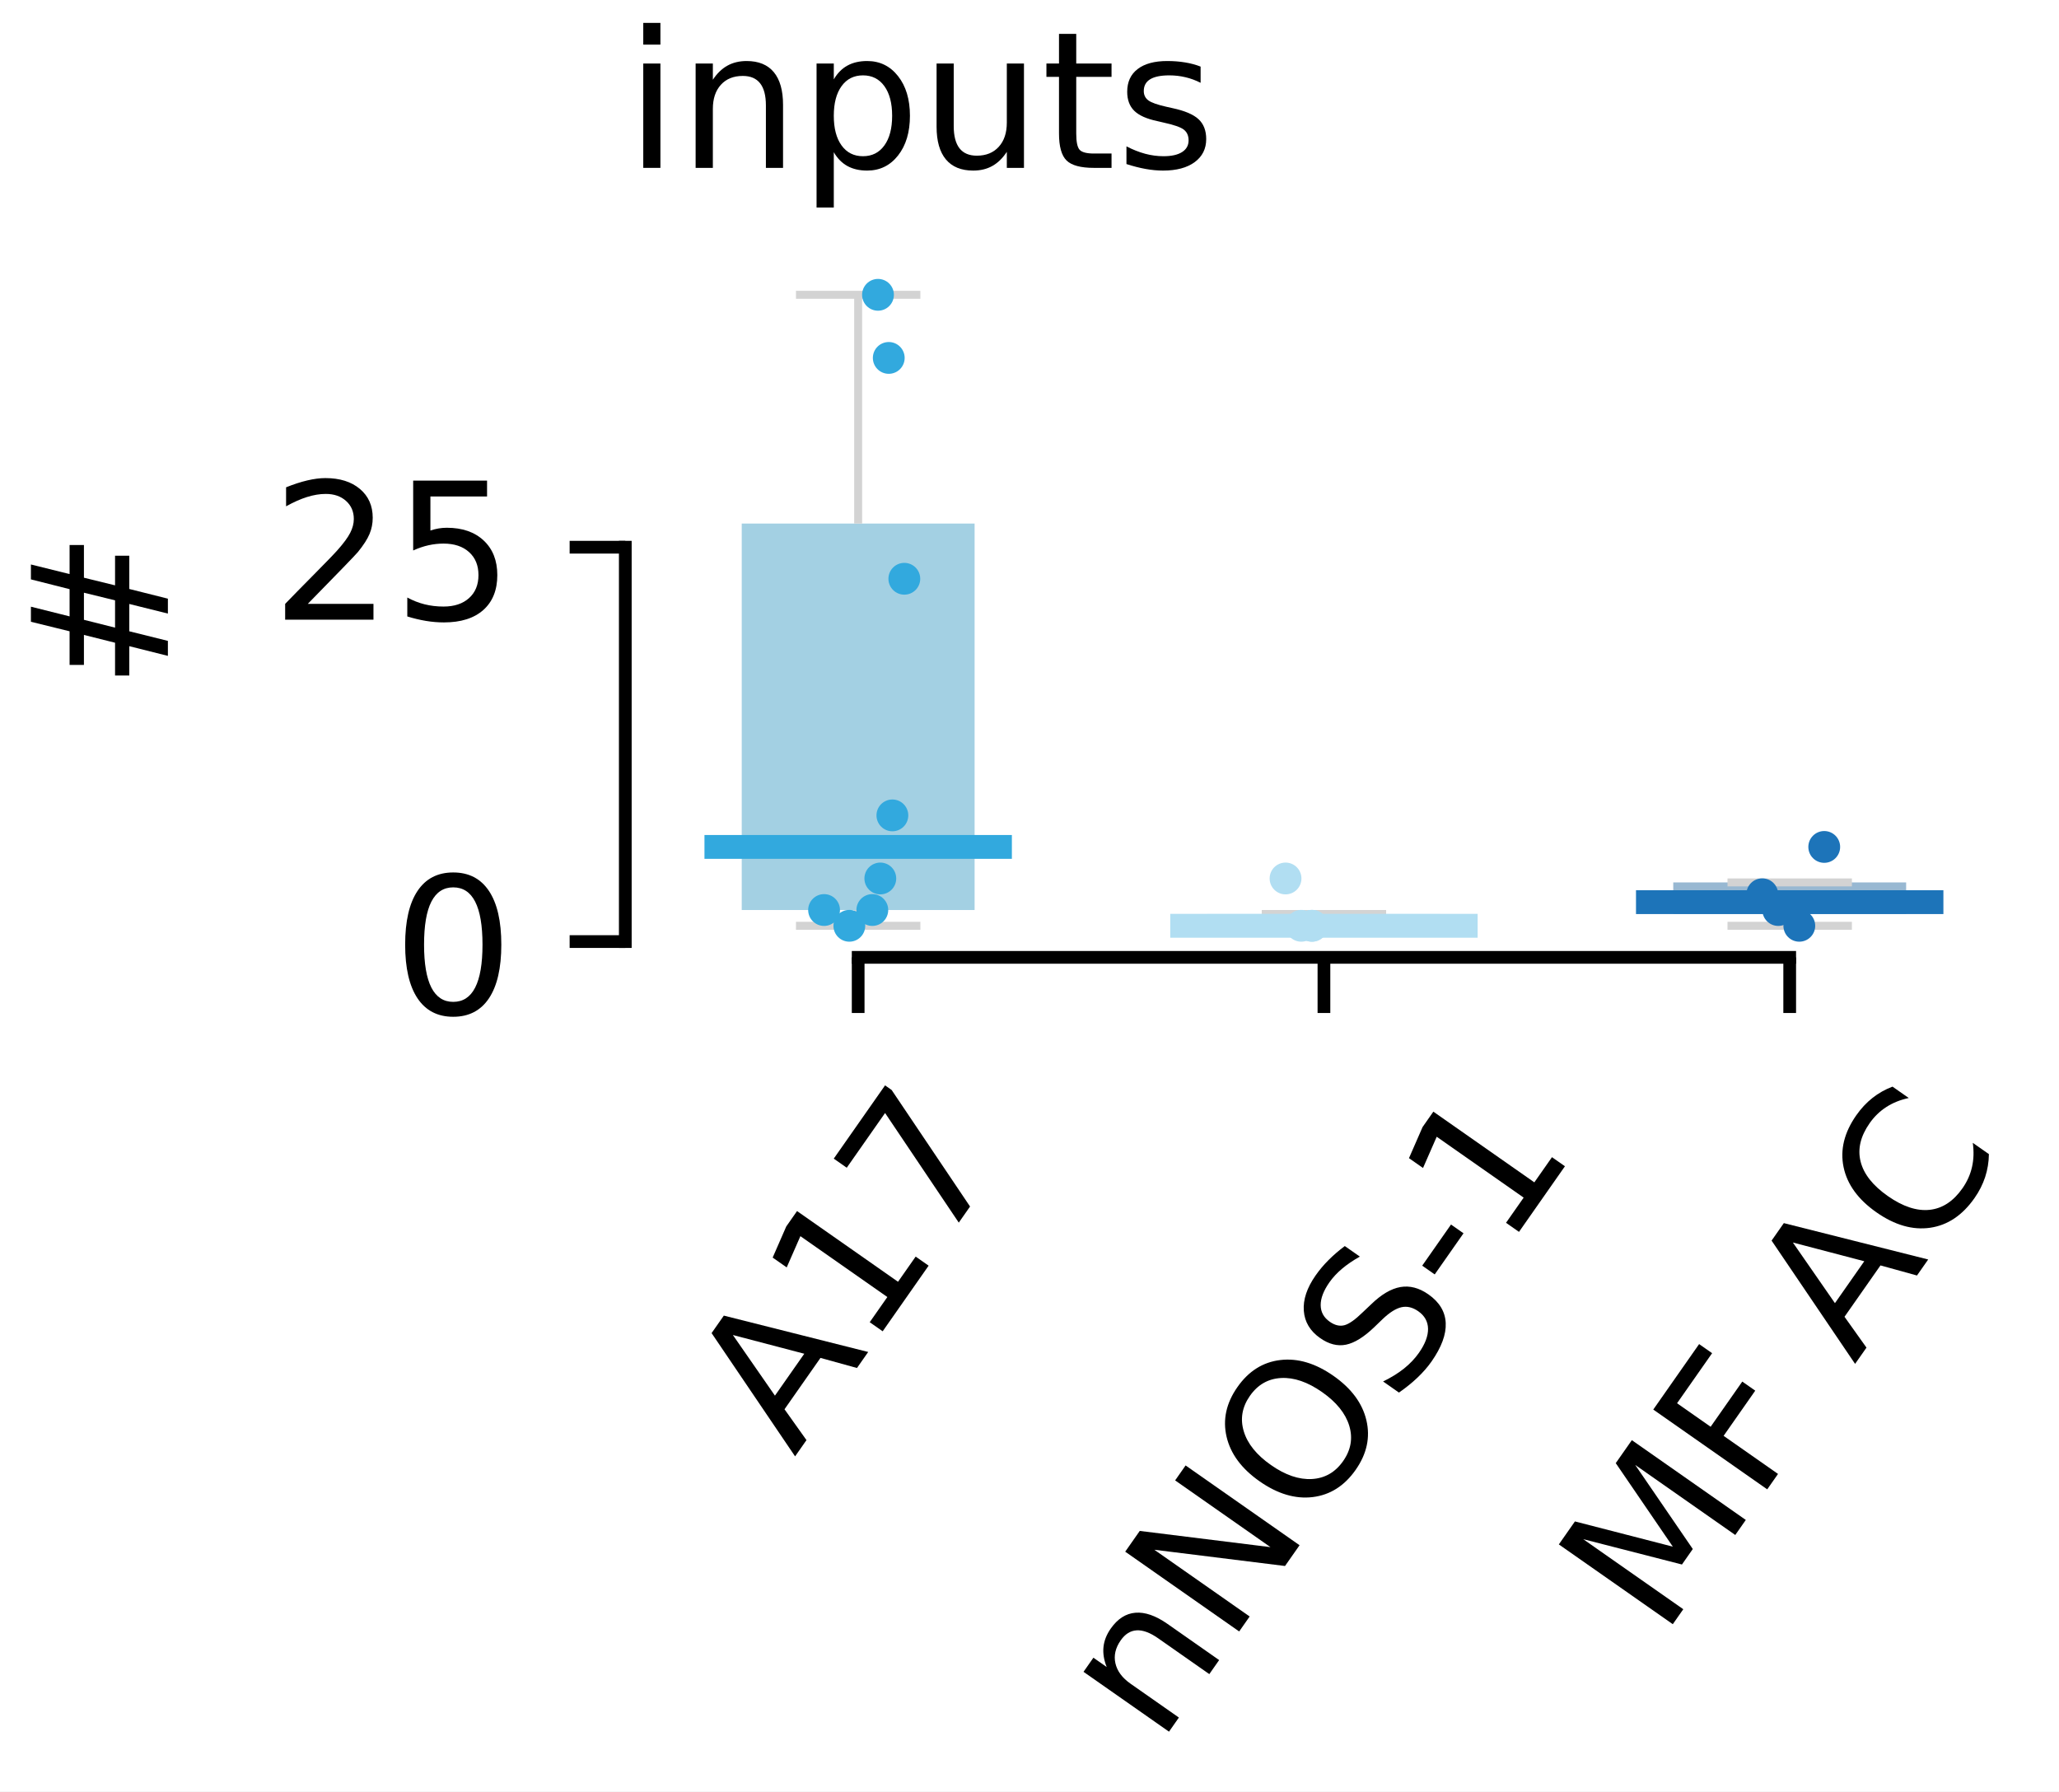
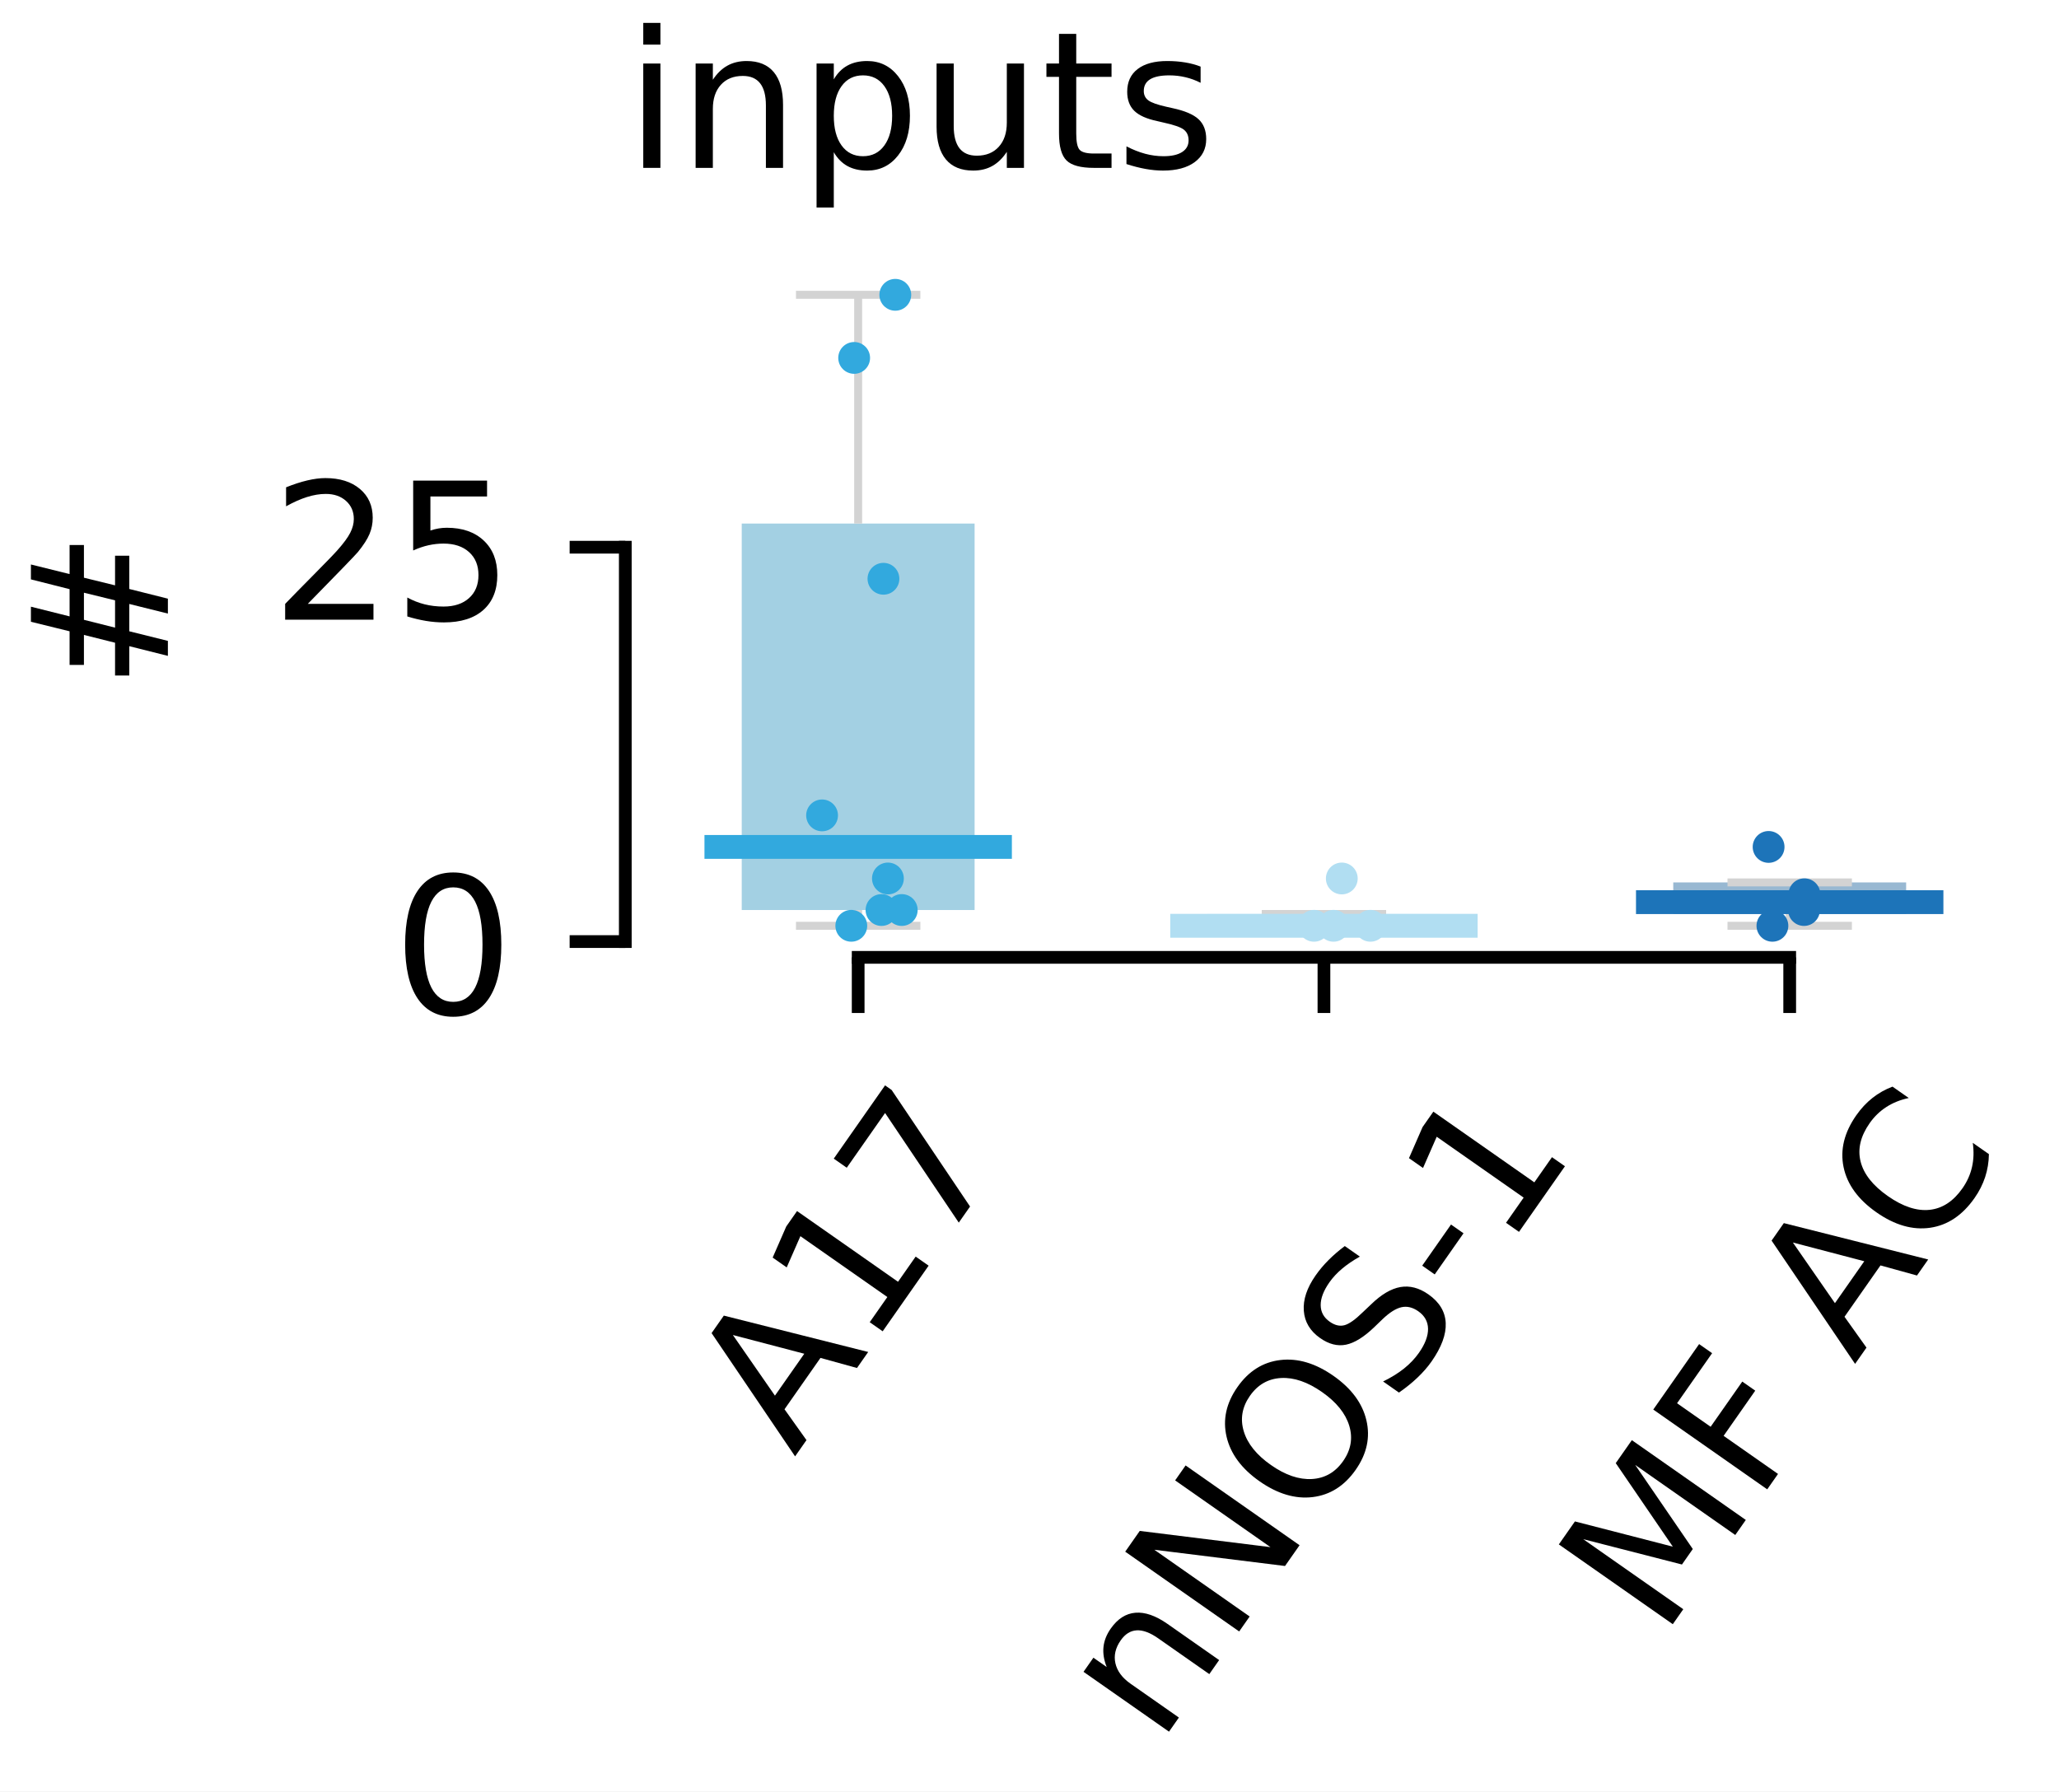
<svg xmlns="http://www.w3.org/2000/svg" xmlns:xlink="http://www.w3.org/1999/xlink" width="129.488pt" height="112.676pt" viewBox="0 0 129.488 112.676" version="1.1">
  <defs>
    <style type="text/css">*{stroke-linejoin: round; stroke-linecap: butt}</style>
  </defs>
  <g id="figure_1">
    <g id="patch_1">
      <path d="M 0 112.676  L 129.488 112.676  L 129.488 0  L 0 0  z " style="fill: #ffffff" />
    </g>
    <g id="axes_1">
      <g id="patch_2">
        <path d="M 39.324 60.212  L 127.198 60.212  L 127.198 16.558  L 39.324 16.558  z " style="fill: #ffffff" />
      </g>
      <g id="matplotlib.axis_1">
        <g id="xtick_1">
          <g id="line2d_1">
            <defs>
-               <path id="m54980b3b9e" d="M 0 0  L 0 3.5  " style="stroke: #000000; stroke-width: 0.8" />
+               <path id="mb92d33b26d" d="M 0 0  L 0 3.5  " style="stroke: #000000; stroke-width: 0.8" />
            </defs>
            <g>
-               <use xlink:href="#m54980b3b9e" x="53.969" y="60.212" style="stroke: #000000; stroke-width: 0.8" />
+               <use xlink:href="#mb92d33b26d" x="53.969" y="60.212" style="stroke: #000000; stroke-width: 0.8" />
            </g>
          </g>
          <g id="text_1">
            <g transform="translate(49.94841 91.67428) rotate(-55) scale(0.12 -0.12)">
              <defs>
                <path id="DejaVuSans-41" d="M 2188 4044  L 1331 1722  L 3047 1722  L 2188 4044  z M 1831 4666  L 2547 4666  L 4325 0  L 3669 0  L 3244 1197  L 1141 1197  L 716 0  L 50 0  L 1831 4666  z " transform="scale(0.015625)" />
                <path id="DejaVuSans-31" d="M 794 531  L 1825 531  L 1825 4091  L 703 3866  L 703 4441  L 1819 4666  L 2450 4666  L 2450 531  L 3481 531  L 3481 0  L 794 0  L 794 531  z " transform="scale(0.015625)" />
                <path id="DejaVuSans-37" d="M 525 4666  L 3525 4666  L 3525 4397  L 1831 0  L 1172 0  L 2766 4134  L 525 4134  L 525 4666  z " transform="scale(0.015625)" />
              </defs>
              <use xlink:href="#DejaVuSans-41" />
              <use xlink:href="#DejaVuSans-31" transform="translate(68.4082 0)" />
              <use xlink:href="#DejaVuSans-37" transform="translate(132.0312 0)" />
            </g>
          </g>
        </g>
        <g id="xtick_2">
          <g id="line2d_2">
            <g>
-               <use xlink:href="#m54980b3b9e" x="83.261" y="60.212" style="stroke: #000000; stroke-width: 0.8" />
+               <use xlink:href="#mb92d33b26d" x="83.261" y="60.212" style="stroke: #000000; stroke-width: 0.8" />
            </g>
          </g>
          <g id="text_2">
            <g transform="translate(72.89241 109.8042) rotate(-55) scale(0.12 -0.12)">
              <defs>
                <path id="DejaVuSans-6e" d="M 3513 2113  L 3513 0  L 2938 0  L 2938 2094  Q 2938 2591 2744 2837  Q 2550 3084 2163 3084  Q 1697 3084 1428 2787  Q 1159 2491 1159 1978  L 1159 0  L 581 0  L 581 3500  L 1159 3500  L 1159 2956  Q 1366 3272 1645 3428  Q 1925 3584 2291 3584  Q 2894 3584 3203 3211  Q 3513 2838 3513 2113  z " transform="scale(0.015625)" />
                <path id="DejaVuSans-4e" d="M 628 4666  L 1478 4666  L 3547 763  L 3547 4666  L 4159 4666  L 4159 0  L 3309 0  L 1241 3903  L 1241 0  L 628 0  L 628 4666  z " transform="scale(0.015625)" />
                <path id="DejaVuSans-4f" d="M 2522 4238  Q 1834 4238 1429 3725  Q 1025 3213 1025 2328  Q 1025 1447 1429 934  Q 1834 422 2522 422  Q 3209 422 3611 934  Q 4013 1447 4013 2328  Q 4013 3213 3611 3725  Q 3209 4238 2522 4238  z M 2522 4750  Q 3503 4750 4090 4092  Q 4678 3434 4678 2328  Q 4678 1225 4090 567  Q 3503 -91 2522 -91  Q 1538 -91 948 565  Q 359 1222 359 2328  Q 359 3434 948 4092  Q 1538 4750 2522 4750  z " transform="scale(0.015625)" />
                <path id="DejaVuSans-53" d="M 3425 4513  L 3425 3897  Q 3066 4069 2747 4153  Q 2428 4238 2131 4238  Q 1616 4238 1336 4038  Q 1056 3838 1056 3469  Q 1056 3159 1242 3001  Q 1428 2844 1947 2747  L 2328 2669  Q 3034 2534 3370 2195  Q 3706 1856 3706 1288  Q 3706 609 3251 259  Q 2797 -91 1919 -91  Q 1588 -91 1214 -16  Q 841 59 441 206  L 441 856  Q 825 641 1194 531  Q 1563 422 1919 422  Q 2459 422 2753 634  Q 3047 847 3047 1241  Q 3047 1584 2836 1778  Q 2625 1972 2144 2069  L 1759 2144  Q 1053 2284 737 2584  Q 422 2884 422 3419  Q 422 4038 858 4394  Q 1294 4750 2059 4750  Q 2388 4750 2728 4690  Q 3069 4631 3425 4513  z " transform="scale(0.015625)" />
                <path id="DejaVuSans-2d" d="M 313 2009  L 1997 2009  L 1997 1497  L 313 1497  L 313 2009  z " transform="scale(0.015625)" />
              </defs>
              <use xlink:href="#DejaVuSans-6e" />
              <use xlink:href="#DejaVuSans-4e" transform="translate(63.37891 0)" />
              <use xlink:href="#DejaVuSans-4f" transform="translate(138.1836 0)" />
              <use xlink:href="#DejaVuSans-53" transform="translate(216.8945 0)" />
              <use xlink:href="#DejaVuSans-2d" transform="translate(280.3711 0)" />
              <use xlink:href="#DejaVuSans-31" transform="translate(316.4551 0)" />
            </g>
          </g>
        </g>
        <g id="xtick_3">
          <g id="line2d_3">
            <g>
-               <use xlink:href="#m54980b3b9e" x="112.552" y="60.212" style="stroke: #000000; stroke-width: 0.8" />
+               <use xlink:href="#mb92d33b26d" x="112.552" y="60.212" style="stroke: #000000; stroke-width: 0.8" />
            </g>
          </g>
          <g id="text_3">
            <g transform="translate(104.525 103.1168) rotate(-55) scale(0.12 -0.12)">
              <defs>
                <path id="DejaVuSans-4d" d="M 628 4666  L 1569 4666  L 2759 1491  L 3956 4666  L 4897 4666  L 4897 0  L 4281 0  L 4281 4097  L 3078 897  L 2444 897  L 1241 4097  L 1241 0  L 628 0  L 628 4666  z " transform="scale(0.015625)" />
                <path id="DejaVuSans-46" d="M 628 4666  L 3309 4666  L 3309 4134  L 1259 4134  L 1259 2759  L 3109 2759  L 3109 2228  L 1259 2228  L 1259 0  L 628 0  L 628 4666  z " transform="scale(0.015625)" />
                <path id="DejaVuSans-20" transform="scale(0.015625)" />
                <path id="DejaVuSans-43" d="M 4122 4306  L 4122 3641  Q 3803 3938 3442 4084  Q 3081 4231 2675 4231  Q 1875 4231 1450 3742  Q 1025 3253 1025 2328  Q 1025 1406 1450 917  Q 1875 428 2675 428  Q 3081 428 3442 575  Q 3803 722 4122 1019  L 4122 359  Q 3791 134 3420 21  Q 3050 -91 2638 -91  Q 1578 -91 968 557  Q 359 1206 359 2328  Q 359 3453 968 4101  Q 1578 4750 2638 4750  Q 3056 4750 3426 4639  Q 3797 4528 4122 4306  z " transform="scale(0.015625)" />
              </defs>
              <use xlink:href="#DejaVuSans-4d" />
              <use xlink:href="#DejaVuSans-46" transform="translate(86.2793 0)" />
              <use xlink:href="#DejaVuSans-20" transform="translate(143.7988 0)" />
              <use xlink:href="#DejaVuSans-41" transform="translate(175.5859 0)" />
              <use xlink:href="#DejaVuSans-43" transform="translate(242.2441 0)" />
            </g>
          </g>
        </g>
      </g>
      <g id="matplotlib.axis_2">
        <g id="ytick_1">
          <g id="line2d_4">
            <defs>
-               <path id="mb0dc41f30c" d="M 0 0  L -3.5 0  " style="stroke: #000000; stroke-width: 0.8" />
+               <path id="mf2dbd1fe71" d="M 0 0  L -3.5 0  " style="stroke: #000000; stroke-width: 0.8" />
            </defs>
            <g>
-               <use xlink:href="#mb0dc41f30c" x="39.324" y="59.22" style="stroke: #000000; stroke-width: 0.8" />
+               <use xlink:href="#mf2dbd1fe71" x="39.324" y="59.22" style="stroke: #000000; stroke-width: 0.8" />
            </g>
          </g>
          <g id="text_4">
            <g transform="translate(24.68875 63.7786) scale(0.12 -0.12)">
              <defs>
                <path id="DejaVuSans-30" d="M 2034 4250  Q 1547 4250 1301 3770  Q 1056 3291 1056 2328  Q 1056 1369 1301 889  Q 1547 409 2034 409  Q 2525 409 2770 889  Q 3016 1369 3016 2328  Q 3016 3291 2770 3770  Q 2525 4250 2034 4250  z M 2034 4750  Q 2819 4750 3233 4129  Q 3647 3509 3647 2328  Q 3647 1150 3233 529  Q 2819 -91 2034 -91  Q 1250 -91 836 529  Q 422 1150 422 2328  Q 422 3509 836 4129  Q 1250 4750 2034 4750  z " transform="scale(0.015625)" />
              </defs>
              <use xlink:href="#DejaVuSans-30" />
            </g>
          </g>
        </g>
        <g id="ytick_2">
          <g id="line2d_5">
            <g>
-               <use xlink:href="#mb0dc41f30c" x="39.324" y="34.416" style="stroke: #000000; stroke-width: 0.8" />
+               <use xlink:href="#mf2dbd1fe71" x="39.324" y="34.416" style="stroke: #000000; stroke-width: 0.8" />
            </g>
          </g>
          <g id="text_5">
            <g transform="translate(17.05375 38.97545) scale(0.12 -0.12)">
              <defs>
                <path id="DejaVuSans-32" d="M 1228 531  L 3431 531  L 3431 0  L 469 0  L 469 531  Q 828 903 1448 1529  Q 2069 2156 2228 2338  Q 2531 2678 2651 2914  Q 2772 3150 2772 3378  Q 2772 3750 2511 3984  Q 2250 4219 1831 4219  Q 1534 4219 1204 4116  Q 875 4013 500 3803  L 500 4441  Q 881 4594 1212 4672  Q 1544 4750 1819 4750  Q 2544 4750 2975 4387  Q 3406 4025 3406 3419  Q 3406 3131 3298 2873  Q 3191 2616 2906 2266  Q 2828 2175 2409 1742  Q 1991 1309 1228 531  z " transform="scale(0.015625)" />
                <path id="DejaVuSans-35" d="M 691 4666  L 3169 4666  L 3169 4134  L 1269 4134  L 1269 2991  Q 1406 3038 1543 3061  Q 1681 3084 1819 3084  Q 2600 3084 3056 2656  Q 3513 2228 3513 1497  Q 3513 744 3044 326  Q 2575 -91 1722 -91  Q 1428 -91 1123 -41  Q 819 9 494 109  L 494 744  Q 775 591 1075 516  Q 1375 441 1709 441  Q 2250 441 2565 725  Q 2881 1009 2881 1497  Q 2881 1984 2565 2268  Q 2250 2553 1709 2553  Q 1456 2553 1204 2497  Q 953 2441 691 2322  L 691 4666  z " transform="scale(0.015625)" />
              </defs>
              <use xlink:href="#DejaVuSans-32" />
              <use xlink:href="#DejaVuSans-35" transform="translate(63.62305 0)" />
            </g>
          </g>
        </g>
        <g id="text_6">
          <g transform="translate(10.55813 43.41271) rotate(-90) scale(0.12 -0.12)">
            <defs>
              <path id="DejaVuSans-23" d="M 3272 2816  L 2363 2816  L 2100 1772  L 3016 1772  L 3272 2816  z M 2803 4594  L 2478 3297  L 3391 3297  L 3719 4594  L 4219 4594  L 3897 3297  L 4872 3297  L 4872 2816  L 3775 2816  L 3519 1772  L 4513 1772  L 4513 1294  L 3397 1294  L 3072 0  L 2572 0  L 2894 1294  L 1978 1294  L 1656 0  L 1153 0  L 1478 1294  L 494 1294  L 494 1772  L 1594 1772  L 1856 2816  L 850 2816  L 850 3297  L 1978 3297  L 2297 4594  L 2803 4594  z " transform="scale(0.015625)" />
            </defs>
            <use xlink:href="#DejaVuSans-23" />
          </g>
        </g>
      </g>
      <g id="patch_3">
-         <path d="M 46.647 57.235  L 61.292 57.235  L 61.292 32.928  L 46.647 32.928  L 46.647 57.235  z " clip-path="url(#p1172490d77)" style="fill: #48a1c8; opacity: 0.5" />
+         <path d="M 46.647 57.235  L 61.292 57.235  L 61.292 32.928  L 46.647 32.928  L 46.647 57.235  z " clip-path="url(#p7cc49c3bf7)" style="fill: #48a1c8; opacity: 0.5" />
      </g>
      <g id="line2d_6">
-         <path d="M 53.969 57.235  L 53.969 58.227  " clip-path="url(#p1172490d77)" style="fill: none; stroke: #d3d3d3; stroke-width: 0.5" />
+         <path d="M 53.969 57.235  L 53.969 58.227  " clip-path="url(#p7cc49c3bf7)" style="fill: none; stroke: #d3d3d3; stroke-width: 0.5" />
      </g>
      <g id="line2d_7">
-         <path d="M 53.969 32.928  L 53.969 18.542  " clip-path="url(#p1172490d77)" style="fill: none; stroke: #d3d3d3; stroke-width: 0.5" />
+         <path d="M 53.969 32.928  L 53.969 18.542  " clip-path="url(#p7cc49c3bf7)" style="fill: none; stroke: #d3d3d3; stroke-width: 0.5" />
      </g>
      <g id="line2d_8">
-         <path d="M 50.308 58.227  L 57.631 58.227  " clip-path="url(#p1172490d77)" style="fill: none; stroke: #d3d3d3; stroke-width: 0.5; stroke-linecap: square" />
+         <path d="M 50.308 58.227  L 57.631 58.227  " clip-path="url(#p7cc49c3bf7)" style="fill: none; stroke: #d3d3d3; stroke-width: 0.5; stroke-linecap: square" />
      </g>
      <g id="line2d_9">
-         <path d="M 50.308 18.542  L 57.631 18.542  " clip-path="url(#p1172490d77)" style="fill: none; stroke: #d3d3d3; stroke-width: 0.5; stroke-linecap: square" />
+         <path d="M 50.308 18.542  L 57.631 18.542  " clip-path="url(#p7cc49c3bf7)" style="fill: none; stroke: #d3d3d3; stroke-width: 0.5; stroke-linecap: square" />
      </g>
      <g id="patch_4">
-         <path d="M 105.229 57.483  L 119.875 57.483  L 119.875 55.499  L 105.229 55.499  L 105.229 57.483  z " clip-path="url(#p1172490d77)" style="fill: #3172a5; opacity: 0.5" />
+         <path d="M 105.229 57.483  L 119.875 57.483  L 119.875 55.499  L 105.229 55.499  L 105.229 57.483  z " clip-path="url(#p7cc49c3bf7)" style="fill: #3172a5; opacity: 0.5" />
      </g>
      <g id="line2d_10">
-         <path d="M 112.552 57.483  L 112.552 58.227  " clip-path="url(#p1172490d77)" style="fill: none; stroke: #d3d3d3; stroke-width: 0.5" />
+         <path d="M 112.552 57.483  L 112.552 58.227  " clip-path="url(#p7cc49c3bf7)" style="fill: none; stroke: #d3d3d3; stroke-width: 0.5" />
      </g>
      <g id="line2d_11">
-         <path d="M 112.552 55.499  L 112.552 55.499  " clip-path="url(#p1172490d77)" style="fill: none; stroke: #d3d3d3; stroke-width: 0.5" />
+         <path d="M 112.552 55.499  L 112.552 55.499  " clip-path="url(#p7cc49c3bf7)" style="fill: none; stroke: #d3d3d3; stroke-width: 0.5" />
      </g>
      <g id="line2d_12">
-         <path d="M 108.891 58.227  L 116.214 58.227  " clip-path="url(#p1172490d77)" style="fill: none; stroke: #d3d3d3; stroke-width: 0.5; stroke-linecap: square" />
+         <path d="M 108.891 58.227  L 116.214 58.227  " clip-path="url(#p7cc49c3bf7)" style="fill: none; stroke: #d3d3d3; stroke-width: 0.5; stroke-linecap: square" />
      </g>
      <g id="line2d_13">
-         <path d="M 108.891 55.499  L 116.214 55.499  " clip-path="url(#p1172490d77)" style="fill: none; stroke: #d3d3d3; stroke-width: 0.5; stroke-linecap: square" />
+         <path d="M 108.891 55.499  L 116.214 55.499  " clip-path="url(#p7cc49c3bf7)" style="fill: none; stroke: #d3d3d3; stroke-width: 0.5; stroke-linecap: square" />
      </g>
      <g id="patch_5">
-         <path d="M 75.938 58.227  L 90.584 58.227  L 90.584 57.483  L 75.938 57.483  L 75.938 58.227  z " clip-path="url(#p1172490d77)" style="fill: #b9dbea; opacity: 0.5" />
+         <path d="M 75.938 58.227  L 90.584 58.227  L 90.584 57.483  L 75.938 57.483  L 75.938 58.227  z " clip-path="url(#p7cc49c3bf7)" style="fill: #b9dbea; opacity: 0.5" />
      </g>
      <g id="line2d_14">
-         <path d="M 83.261 58.227  L 83.261 58.227  " clip-path="url(#p1172490d77)" style="fill: none; stroke: #d3d3d3; stroke-width: 0.5" />
+         <path d="M 83.261 58.227  L 83.261 58.227  " clip-path="url(#p7cc49c3bf7)" style="fill: none; stroke: #d3d3d3; stroke-width: 0.5" />
      </g>
      <g id="line2d_15">
-         <path d="M 83.261 57.483  L 83.261 57.483  " clip-path="url(#p1172490d77)" style="fill: none; stroke: #d3d3d3; stroke-width: 0.5" />
+         <path d="M 83.261 57.483  L 83.261 57.483  " clip-path="url(#p7cc49c3bf7)" style="fill: none; stroke: #d3d3d3; stroke-width: 0.5" />
      </g>
      <g id="line2d_16">
-         <path d="M 79.599 58.227  L 86.922 58.227  " clip-path="url(#p1172490d77)" style="fill: none; stroke: #d3d3d3; stroke-width: 0.5; stroke-linecap: square" />
+         <path d="M 79.599 58.227  L 86.922 58.227  " clip-path="url(#p7cc49c3bf7)" style="fill: none; stroke: #d3d3d3; stroke-width: 0.5; stroke-linecap: square" />
      </g>
      <g id="line2d_17">
-         <path d="M 79.599 57.483  L 86.922 57.483  " clip-path="url(#p1172490d77)" style="fill: none; stroke: #d3d3d3; stroke-width: 0.5; stroke-linecap: square" />
+         <path d="M 79.599 57.483  L 86.922 57.483  " clip-path="url(#p7cc49c3bf7)" style="fill: none; stroke: #d3d3d3; stroke-width: 0.5; stroke-linecap: square" />
      </g>
      <g id="line2d_18">
-         <path d="M 46.647 53.267  L 61.292 53.267  " clip-path="url(#p1172490d77)" style="fill: none" />
+         <path d="M 46.647 53.267  L 61.292 53.267  " clip-path="url(#p7cc49c3bf7)" style="fill: none" />
      </g>
      <g id="line2d_19">
-         <path d="M 105.229 56.739  L 119.875 56.739  " clip-path="url(#p1172490d77)" style="fill: none" />
+         <path d="M 105.229 56.739  L 119.875 56.739  " clip-path="url(#p7cc49c3bf7)" style="fill: none" />
      </g>
      <g id="line2d_20">
-         <path d="M 75.938 58.227  L 90.584 58.227  " clip-path="url(#p1172490d77)" style="fill: none" />
+         <path d="M 75.938 58.227  L 90.584 58.227  " clip-path="url(#p7cc49c3bf7)" style="fill: none" />
      </g>
      <g id="patch_6">
        <path d="M 39.324 59.22  L 39.324 34.416  " style="fill: none; stroke: #000000; stroke-width: 0.8; stroke-linejoin: miter; stroke-linecap: square" />
      </g>
      <g id="patch_7">
        <path d="M 53.969 60.212  L 112.552 60.212  " style="fill: none; stroke: #000000; stroke-width: 0.8; stroke-linejoin: miter; stroke-linecap: square" />
      </g>
      <g id="PathCollection_1">
        <defs>
-           <path id="C0_0_99fc043126" d="M 0 1  C 0.265 1 0.52 0.895 0.707 0.707  C 0.895 0.52 1 0.265 1 -0  C 1 -0.265 0.895 -0.52 0.707 -0.707  C 0.52 -0.895 0.265 -1 0 -1  C -0.265 -1 -0.52 -0.895 -0.707 -0.707  C -0.895 -0.52 -1 -0.265 -1 0  C -1 0.265 -0.895 0.52 -0.707 0.707  C -0.52 0.895 -0.265 1 0 1  z " />
+           <path id="C0_0_e2cf274d96" d="M 0 1  C 0.265 1 0.52 0.895 0.707 0.707  C 0.895 0.52 1 0.265 1 -0  C 1 -0.265 0.895 -0.52 0.707 -0.707  C 0.52 -0.895 0.265 -1 0 -1  C -0.265 -1 -0.52 -0.895 -0.707 -0.707  C -0.895 -0.52 -1 -0.265 -1 0  C -1 0.265 -0.895 0.52 -0.707 0.707  C -0.52 0.895 -0.265 1 0 1  z " />
        </defs>
-         <g clip-path="url(#p1172490d77)">
-           <use xlink:href="#C0_0_99fc043126" x="55.216" y="18.542" style="fill: #32a9de" />
-         </g>
-         <g clip-path="url(#p1172490d77)">
-           <use xlink:href="#C0_0_99fc043126" x="55.893" y="22.511" style="fill: #32a9de" />
-         </g>
-         <g clip-path="url(#p1172490d77)">
-           <use xlink:href="#C0_0_99fc043126" x="56.872" y="36.401" style="fill: #32a9de" />
-         </g>
-         <g clip-path="url(#p1172490d77)">
-           <use xlink:href="#C0_0_99fc043126" x="56.121" y="51.283" style="fill: #32a9de" />
-         </g>
-         <g clip-path="url(#p1172490d77)">
-           <use xlink:href="#C0_0_99fc043126" x="55.362" y="55.251" style="fill: #32a9de" />
-         </g>
-         <g clip-path="url(#p1172490d77)">
-           <use xlink:href="#C0_0_99fc043126" x="51.825" y="57.235" style="fill: #32a9de" />
-         </g>
-         <g clip-path="url(#p1172490d77)">
-           <use xlink:href="#C0_0_99fc043126" x="54.859" y="57.235" style="fill: #32a9de" />
-         </g>
-         <g clip-path="url(#p1172490d77)">
-           <use xlink:href="#C0_0_99fc043126" x="53.414" y="58.227" style="fill: #32a9de" />
+         <g clip-path="url(#p7cc49c3bf7)">
+           <use xlink:href="#C0_0_e2cf274d96" x="56.304" y="18.542" style="fill: #32a9de" />
+         </g>
+         <g clip-path="url(#p7cc49c3bf7)">
+           <use xlink:href="#C0_0_e2cf274d96" x="53.717" y="22.511" style="fill: #32a9de" />
+         </g>
+         <g clip-path="url(#p7cc49c3bf7)">
+           <use xlink:href="#C0_0_e2cf274d96" x="55.559" y="36.401" style="fill: #32a9de" />
+         </g>
+         <g clip-path="url(#p7cc49c3bf7)">
+           <use xlink:href="#C0_0_e2cf274d96" x="51.699" y="51.283" style="fill: #32a9de" />
+         </g>
+         <g clip-path="url(#p7cc49c3bf7)">
+           <use xlink:href="#C0_0_e2cf274d96" x="55.84" y="55.251" style="fill: #32a9de" />
+         </g>
+         <g clip-path="url(#p7cc49c3bf7)">
+           <use xlink:href="#C0_0_e2cf274d96" x="56.71" y="57.235" style="fill: #32a9de" />
+         </g>
+         <g clip-path="url(#p7cc49c3bf7)">
+           <use xlink:href="#C0_0_e2cf274d96" x="55.437" y="57.235" style="fill: #32a9de" />
+         </g>
+         <g clip-path="url(#p7cc49c3bf7)">
+           <use xlink:href="#C0_0_e2cf274d96" x="53.537" y="58.227" style="fill: #32a9de" />
        </g>
      </g>
      <g id="PathCollection_2">
        <defs>
-           <path id="C1_0_fc51fe3460" d="M 0 1  C 0.265 1 0.52 0.895 0.707 0.707  C 0.895 0.52 1 0.265 1 -0  C 1 -0.265 0.895 -0.52 0.707 -0.707  C 0.52 -0.895 0.265 -1 0 -1  C -0.265 -1 -0.52 -0.895 -0.707 -0.707  C -0.895 -0.52 -1 -0.265 -1 0  C -1 0.265 -0.895 0.52 -0.707 0.707  C -0.52 0.895 -0.265 1 0 1  z " />
+           <path id="C1_0_b5f5de637e" d="M 0 1  C 0.265 1 0.52 0.895 0.707 0.707  C 0.895 0.52 1 0.265 1 -0  C 1 -0.265 0.895 -0.52 0.707 -0.707  C 0.52 -0.895 0.265 -1 0 -1  C -0.265 -1 -0.52 -0.895 -0.707 -0.707  C -0.895 -0.52 -1 -0.265 -1 0  C -1 0.265 -0.895 0.52 -0.707 0.707  C -0.52 0.895 -0.265 1 0 1  z " />
        </defs>
-         <g clip-path="url(#p1172490d77)">
-           <use xlink:href="#C1_0_fc51fe3460" x="80.846" y="55.251" style="fill: #b1def2" />
-         </g>
-         <g clip-path="url(#p1172490d77)">
-           <use xlink:href="#C1_0_fc51fe3460" x="82.523" y="58.227" style="fill: #b1def2" />
-         </g>
-         <g clip-path="url(#p1172490d77)">
-           <use xlink:href="#C1_0_fc51fe3460" x="82.494" y="58.227" style="fill: #b1def2" />
-         </g>
-         <g clip-path="url(#p1172490d77)">
-           <use xlink:href="#C1_0_fc51fe3460" x="81.836" y="58.227" style="fill: #b1def2" />
+         <g clip-path="url(#p7cc49c3bf7)">
+           <use xlink:href="#C1_0_b5f5de637e" x="84.384" y="55.251" style="fill: #b1def2" />
+         </g>
+         <g clip-path="url(#p7cc49c3bf7)">
+           <use xlink:href="#C1_0_b5f5de637e" x="86.184" y="58.227" style="fill: #b1def2" />
+         </g>
+         <g clip-path="url(#p7cc49c3bf7)">
+           <use xlink:href="#C1_0_b5f5de637e" x="82.636" y="58.227" style="fill: #b1def2" />
+         </g>
+         <g clip-path="url(#p7cc49c3bf7)">
+           <use xlink:href="#C1_0_b5f5de637e" x="83.865" y="58.227" style="fill: #b1def2" />
        </g>
      </g>
      <g id="PathCollection_3">
        <defs>
-           <path id="C2_0_b2c7e51671" d="M 0 1  C 0.265 1 0.52 0.895 0.707 0.707  C 0.895 0.52 1 0.265 1 -0  C 1 -0.265 0.895 -0.52 0.707 -0.707  C 0.52 -0.895 0.265 -1 0 -1  C -0.265 -1 -0.52 -0.895 -0.707 -0.707  C -0.895 -0.52 -1 -0.265 -1 0  C -1 0.265 -0.895 0.52 -0.707 0.707  C -0.52 0.895 -0.265 1 0 1  z " />
+           <path id="C2_0_b264bc55ba" d="M 0 1  C 0.265 1 0.52 0.895 0.707 0.707  C 0.895 0.52 1 0.265 1 -0  C 1 -0.265 0.895 -0.52 0.707 -0.707  C 0.52 -0.895 0.265 -1 0 -1  C -0.265 -1 -0.52 -0.895 -0.707 -0.707  C -0.895 -0.52 -1 -0.265 -1 0  C -1 0.265 -0.895 0.52 -0.707 0.707  C -0.52 0.895 -0.265 1 0 1  z " />
        </defs>
-         <g clip-path="url(#p1172490d77)">
-           <use xlink:href="#C2_0_b2c7e51671" x="114.724" y="53.267" style="fill: #1d74b9" />
-         </g>
-         <g clip-path="url(#p1172490d77)">
-           <use xlink:href="#C2_0_b2c7e51671" x="110.827" y="56.243" style="fill: #1d74b9" />
-         </g>
-         <g clip-path="url(#p1172490d77)">
-           <use xlink:href="#C2_0_b2c7e51671" x="111.833" y="57.235" style="fill: #1d74b9" />
-         </g>
-         <g clip-path="url(#p1172490d77)">
-           <use xlink:href="#C2_0_b2c7e51671" x="113.156" y="58.227" style="fill: #1d74b9" />
+         <g clip-path="url(#p7cc49c3bf7)">
+           <use xlink:href="#C2_0_b264bc55ba" x="111.225" y="53.267" style="fill: #1d74b9" />
+         </g>
+         <g clip-path="url(#p7cc49c3bf7)">
+           <use xlink:href="#C2_0_b264bc55ba" x="113.477" y="56.243" style="fill: #1d74b9" />
+         </g>
+         <g clip-path="url(#p7cc49c3bf7)">
+           <use xlink:href="#C2_0_b264bc55ba" x="113.451" y="57.235" style="fill: #1d74b9" />
+         </g>
+         <g clip-path="url(#p7cc49c3bf7)">
+           <use xlink:href="#C2_0_b264bc55ba" x="111.465" y="58.227" style="fill: #1d74b9" />
        </g>
      </g>
      <g id="text_7">
        <g transform="translate(39.32375 10.55813) scale(0.12 -0.12)">
          <defs>
            <path id="DejaVuSans-69" d="M 603 3500  L 1178 3500  L 1178 0  L 603 0  L 603 3500  z M 603 4863  L 1178 4863  L 1178 4134  L 603 4134  L 603 4863  z " transform="scale(0.015625)" />
            <path id="DejaVuSans-70" d="M 1159 525  L 1159 -1331  L 581 -1331  L 581 3500  L 1159 3500  L 1159 2969  Q 1341 3281 1617 3432  Q 1894 3584 2278 3584  Q 2916 3584 3314 3078  Q 3713 2572 3713 1747  Q 3713 922 3314 415  Q 2916 -91 2278 -91  Q 1894 -91 1617 61  Q 1341 213 1159 525  z M 3116 1747  Q 3116 2381 2855 2742  Q 2594 3103 2138 3103  Q 1681 3103 1420 2742  Q 1159 2381 1159 1747  Q 1159 1113 1420 752  Q 1681 391 2138 391  Q 2594 391 2855 752  Q 3116 1113 3116 1747  z " transform="scale(0.015625)" />
            <path id="DejaVuSans-75" d="M 544 1381  L 544 3500  L 1119 3500  L 1119 1403  Q 1119 906 1312 657  Q 1506 409 1894 409  Q 2359 409 2629 706  Q 2900 1003 2900 1516  L 2900 3500  L 3475 3500  L 3475 0  L 2900 0  L 2900 538  Q 2691 219 2414 64  Q 2138 -91 1772 -91  Q 1169 -91 856 284  Q 544 659 544 1381  z M 1991 3584  L 1991 3584  z " transform="scale(0.015625)" />
            <path id="DejaVuSans-74" d="M 1172 4494  L 1172 3500  L 2356 3500  L 2356 3053  L 1172 3053  L 1172 1153  Q 1172 725 1289 603  Q 1406 481 1766 481  L 2356 481  L 2356 0  L 1766 0  Q 1100 0 847 248  Q 594 497 594 1153  L 594 3053  L 172 3053  L 172 3500  L 594 3500  L 594 4494  L 1172 4494  z " transform="scale(0.015625)" />
            <path id="DejaVuSans-73" d="M 2834 3397  L 2834 2853  Q 2591 2978 2328 3040  Q 2066 3103 1784 3103  Q 1356 3103 1142 2972  Q 928 2841 928 2578  Q 928 2378 1081 2264  Q 1234 2150 1697 2047  L 1894 2003  Q 2506 1872 2764 1633  Q 3022 1394 3022 966  Q 3022 478 2636 193  Q 2250 -91 1575 -91  Q 1294 -91 989 -36  Q 684 19 347 128  L 347 722  Q 666 556 975 473  Q 1284 391 1588 391  Q 1994 391 2212 530  Q 2431 669 2431 922  Q 2431 1156 2273 1281  Q 2116 1406 1581 1522  L 1381 1569  Q 847 1681 609 1914  Q 372 2147 372 2553  Q 372 3047 722 3315  Q 1072 3584 1716 3584  Q 2034 3584 2315 3537  Q 2597 3491 2834 3397  z " transform="scale(0.015625)" />
          </defs>
          <use xlink:href="#DejaVuSans-69" />
          <use xlink:href="#DejaVuSans-6e" transform="translate(27.7832 0)" />
          <use xlink:href="#DejaVuSans-70" transform="translate(91.16211 0)" />
          <use xlink:href="#DejaVuSans-75" transform="translate(154.6387 0)" />
          <use xlink:href="#DejaVuSans-74" transform="translate(218.0176 0)" />
          <use xlink:href="#DejaVuSans-73" transform="translate(257.2266 0)" />
        </g>
      </g>
      <g id="line2d_21">
-         <path d="M 44.303 53.267  L 63.636 53.267  " clip-path="url(#p1172490d77)" style="fill: none; stroke: #32a9de; stroke-width: 1.5" />
+         <path d="M 44.303 53.267  L 63.636 53.267  " clip-path="url(#p7cc49c3bf7)" style="fill: none; stroke: #32a9de; stroke-width: 1.5" />
      </g>
      <g id="line2d_22">
-         <path d="M 73.595 58.227  L 92.927 58.227  " clip-path="url(#p1172490d77)" style="fill: none; stroke: #b1def2; stroke-width: 1.5" />
+         <path d="M 73.595 58.227  L 92.927 58.227  " clip-path="url(#p7cc49c3bf7)" style="fill: none; stroke: #b1def2; stroke-width: 1.5" />
      </g>
      <g id="line2d_23">
-         <path d="M 102.886 56.739  L 122.218 56.739  " clip-path="url(#p1172490d77)" style="fill: none; stroke: #1d74b9; stroke-width: 1.5" />
+         <path d="M 102.886 56.739  L 122.218 56.739  " clip-path="url(#p7cc49c3bf7)" style="fill: none; stroke: #1d74b9; stroke-width: 1.5" />
      </g>
    </g>
  </g>
  <defs>
-     <clipPath id="p1172490d77">
+     <clipPath id="p7cc49c3bf7">
      <rect x="39.324" y="16.558" width="87.874" height="43.654" />
    </clipPath>
  </defs>
</svg>
